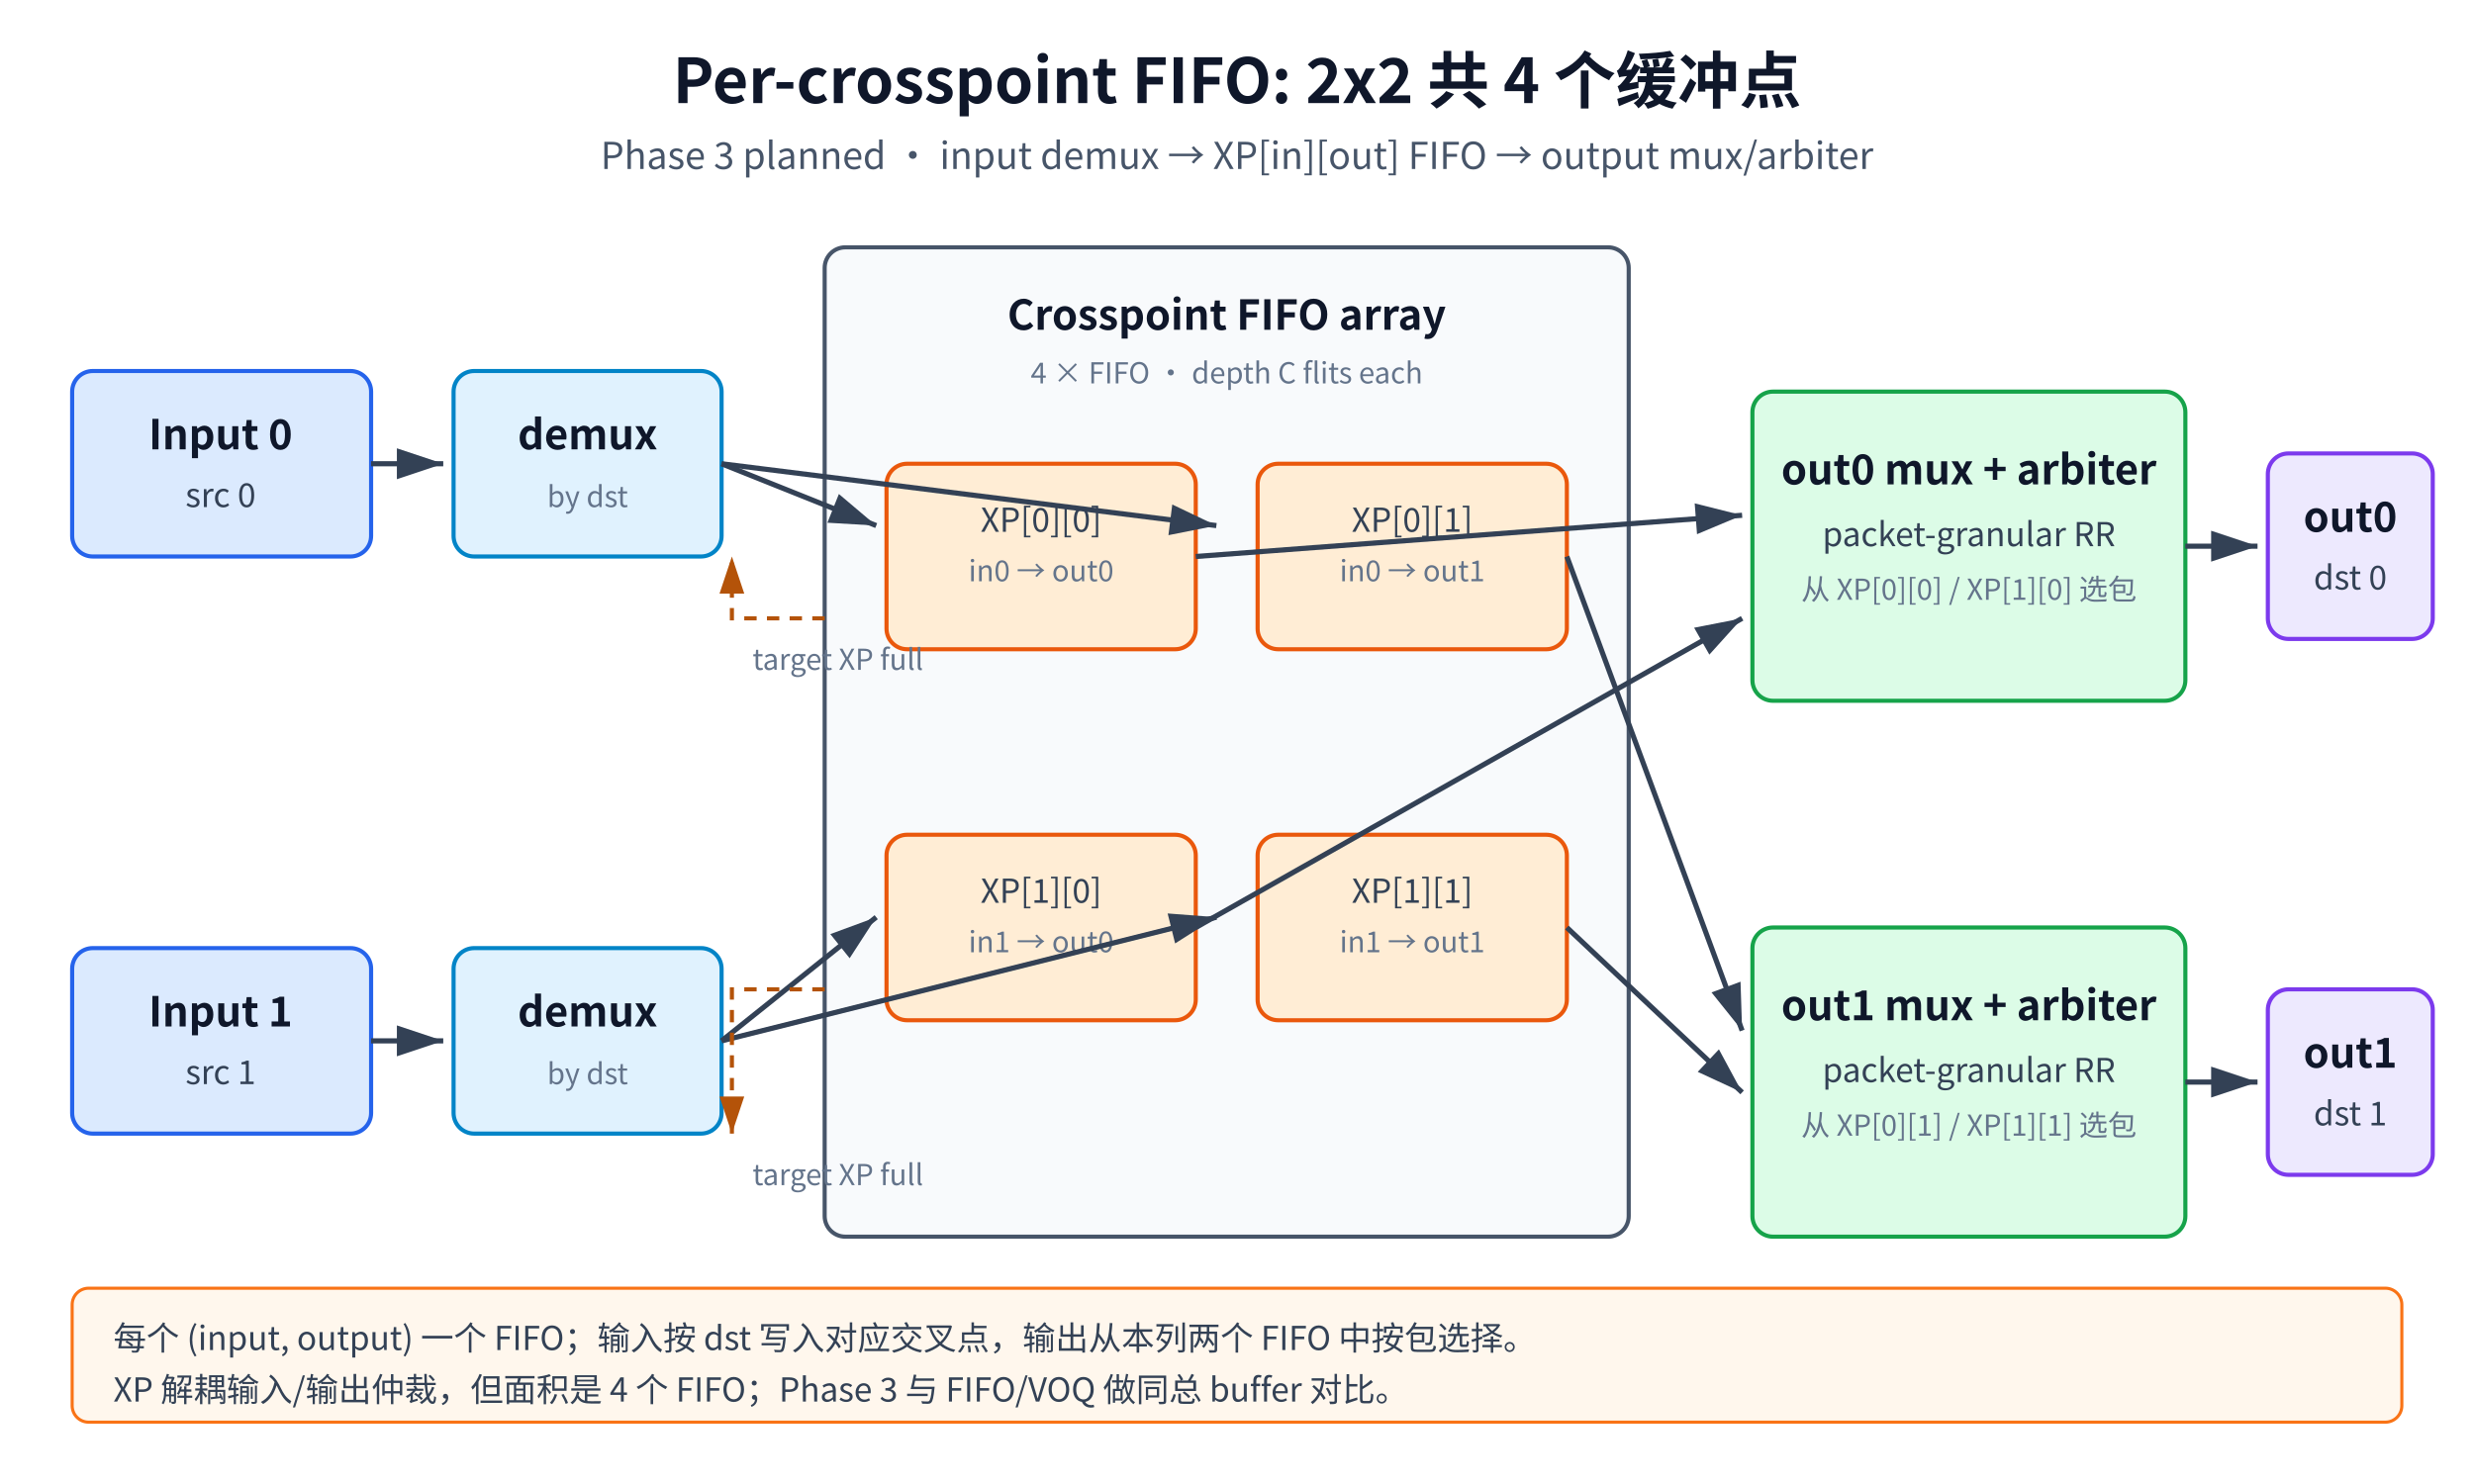
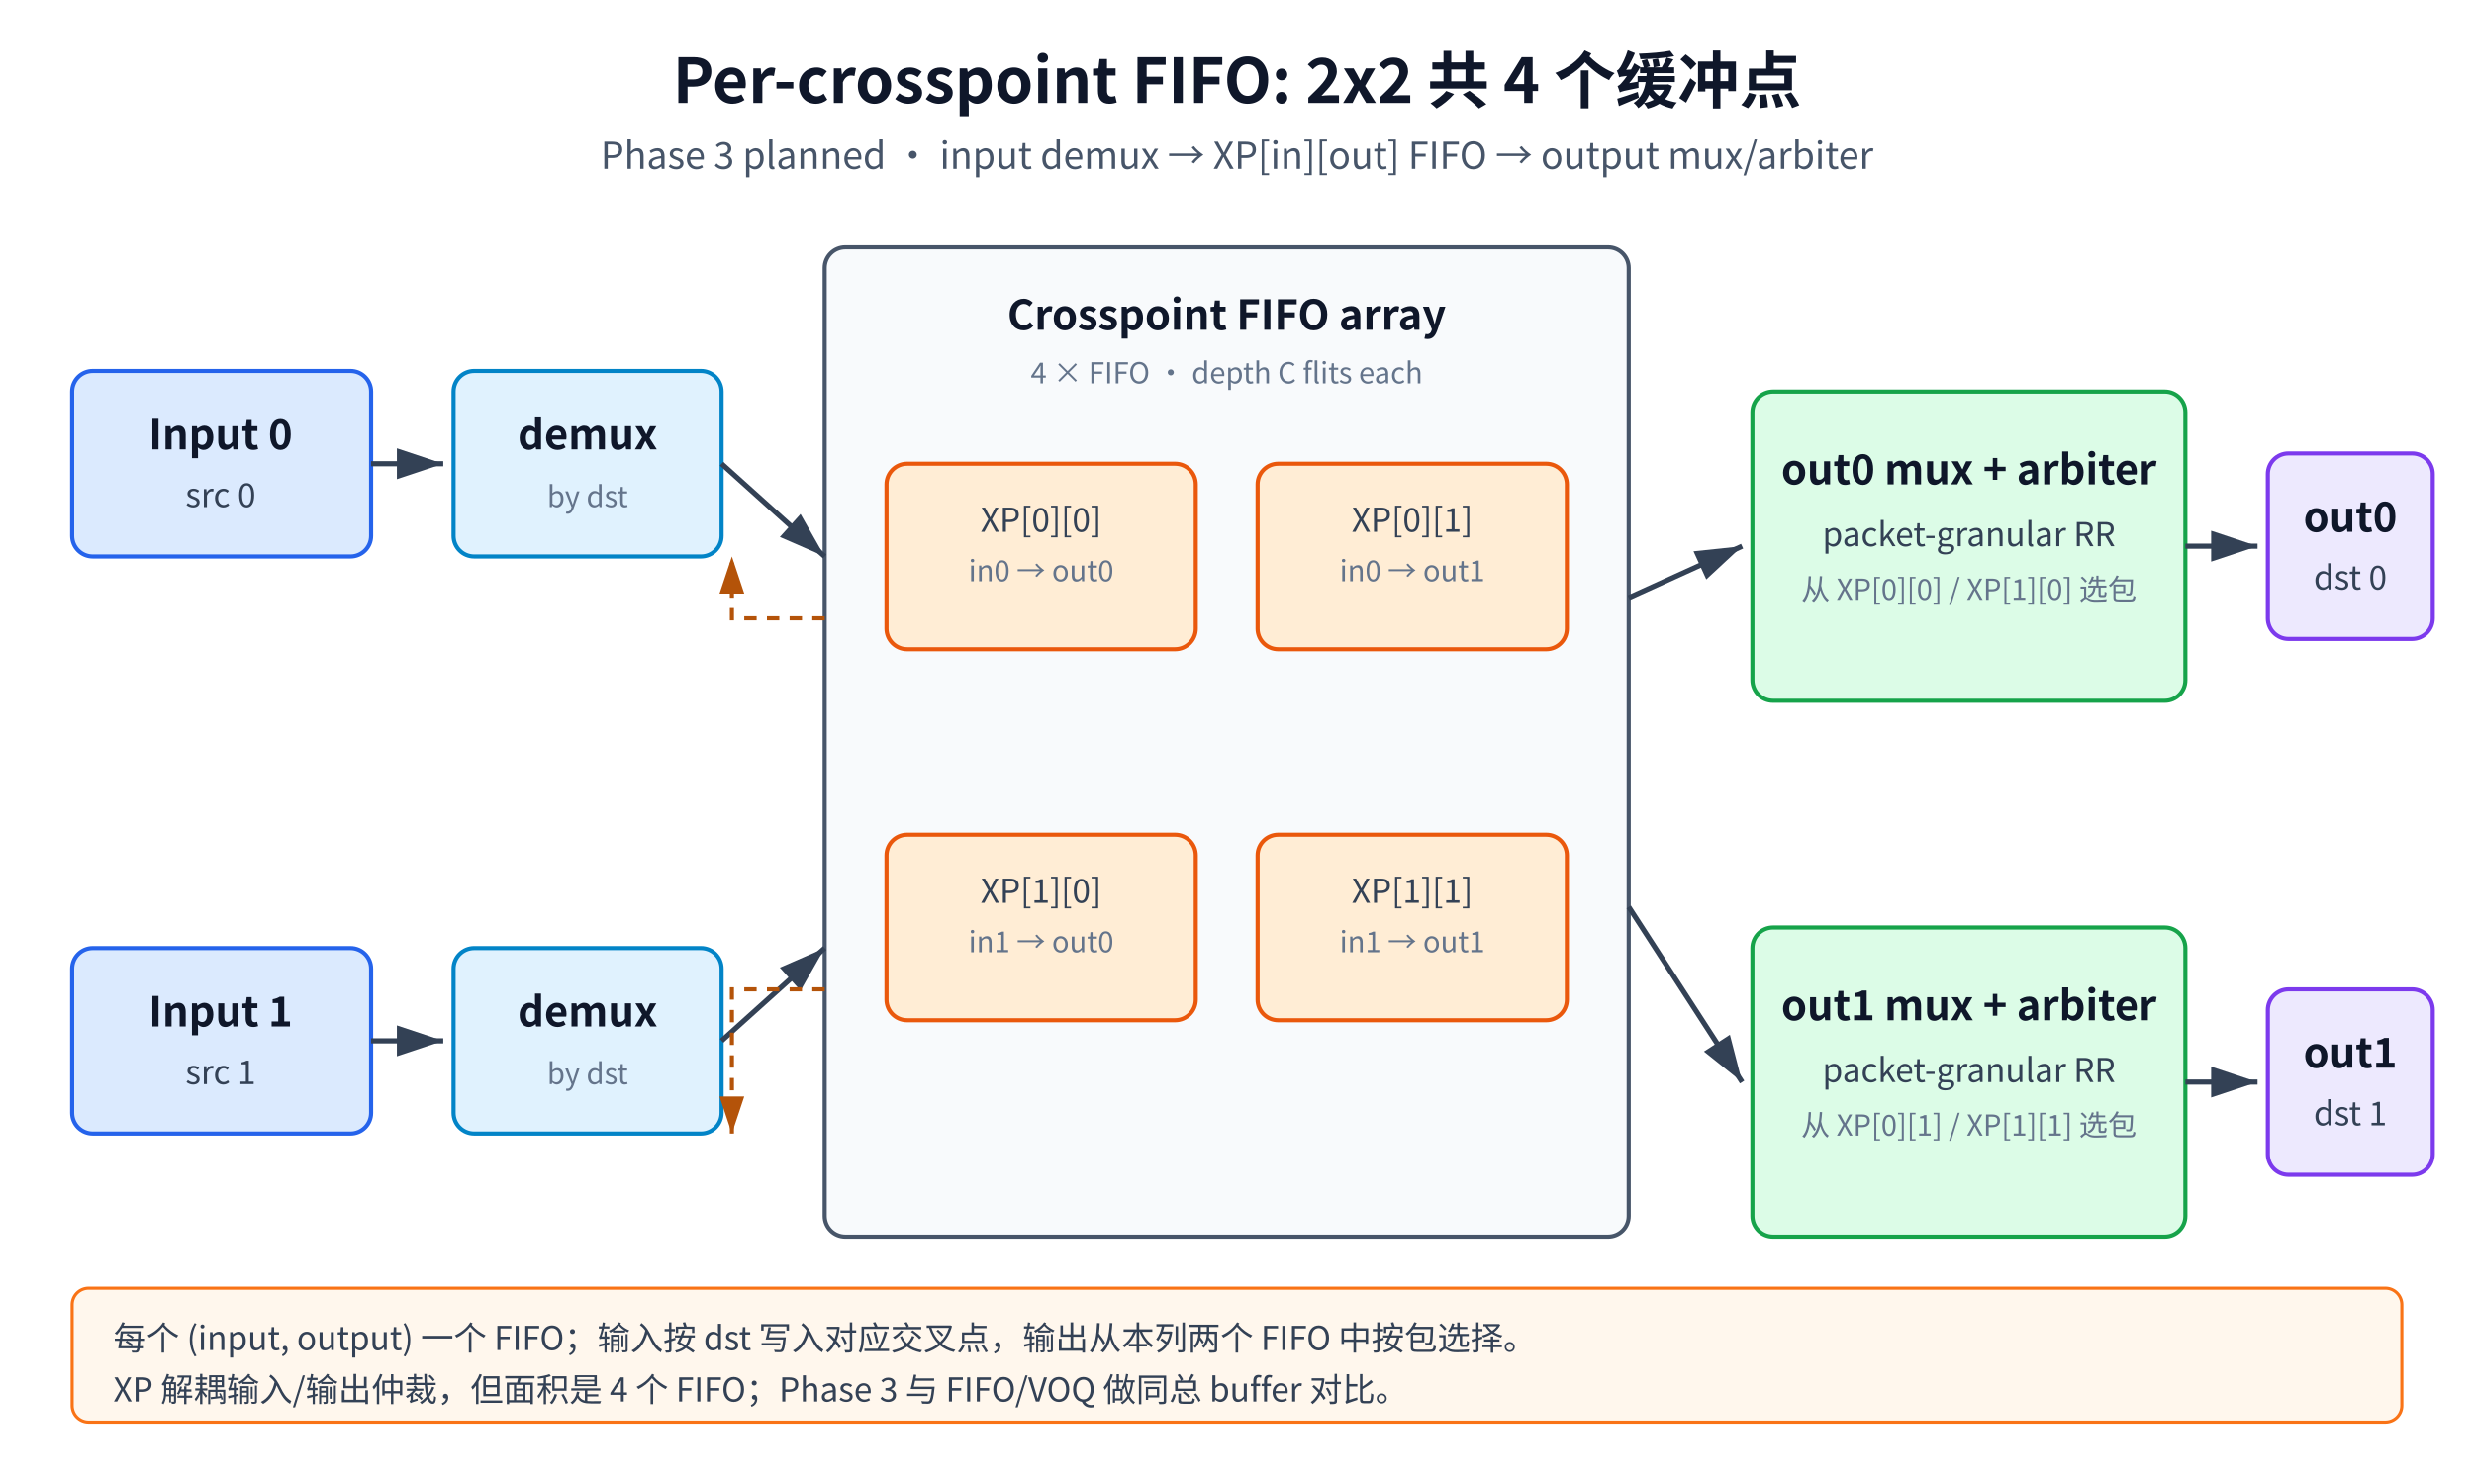
<svg xmlns="http://www.w3.org/2000/svg" width="1200" height="720" viewBox="0 0 1200 720">
  <defs>
    <marker id="arrow" markerWidth="10" markerHeight="10" refX="9" refY="3" orient="auto" markerUnits="strokeWidth">
      <path d="M0,0 L0,6 L9,3 z" fill="#334155" />
    </marker>
    <marker id="arrow-back" markerWidth="10" markerHeight="10" refX="9" refY="3" orient="auto" markerUnits="strokeWidth">
      <path d="M0,0 L0,6 L9,3 z" fill="#b45309" />
    </marker>
  </defs>
  <style>
    .title { font: 700 30px 'Noto Sans CJK SC','Noto Sans CJK JP',sans-serif; fill: #0f172a; }
    .sub { font: 18px 'Noto Sans CJK SC','Noto Sans CJK JP',sans-serif; fill: #475569; }
    .box { stroke-width: 2; rx: 10; }
    .in { fill: #dbeafe; stroke: #2563eb; }
    .demux { fill: #e0f2fe; stroke: #0284c7; }
    .bank { fill: #f8fafc; stroke: #475569; }
    .q { fill: #ffedd5; stroke: #ea580c; }
    .arb { fill: #dcfce7; stroke: #16a34a; }
    .out { fill: #ede9fe; stroke: #7c3aed; }
    .label { font: 600 20px 'Noto Sans CJK SC','Noto Sans CJK JP',sans-serif; fill: #0f172a; }
    .small { font: 16px 'Noto Sans CJK SC','Noto Sans CJK JP',sans-serif; fill: #334155; }
    .tiny { font: 14px 'Noto Sans CJK SC','Noto Sans CJK JP',sans-serif; fill: #64748b; }
    .arrow { stroke: #334155; stroke-width: 2.5; fill: none; marker-end: url(#arrow); }
    .back { stroke: #b45309; stroke-width: 2; stroke-dasharray: 6 5; fill: none; marker-end: url(#arrow-back); }
    .note { fill: #fff7ed; stroke: #f97316; stroke-width: 1.5; rx: 8; }
  </style>
  <rect width="1200" height="720" fill="#ffffff" />
  <text x="600" y="50" text-anchor="middle" class="title">Per-crosspoint FIFO: 2x2 共 4 个缓冲点</text>
  <text x="600" y="82" text-anchor="middle" class="sub">Phase 3 planned · input demux → XP[in][out] FIFO → output mux/arbiter</text>
  <rect class="box in" x="35" y="180" width="145" height="90" />
  <text x="107" y="218" text-anchor="middle" class="label">Input 0</text>
  <text x="107" y="246" text-anchor="middle" class="small">src 0</text>
  <rect class="box in" x="35" y="460" width="145" height="90" />
  <text x="107" y="498" text-anchor="middle" class="label">Input 1</text>
  <text x="107" y="526" text-anchor="middle" class="small">src 1</text>
  <rect class="box demux" x="220" y="180" width="130" height="90" />
  <text x="285" y="218" text-anchor="middle" class="label">demux</text>
  <text x="285" y="246" text-anchor="middle" class="tiny">by dst</text>
  <rect class="box demux" x="220" y="460" width="130" height="90" />
  <text x="285" y="498" text-anchor="middle" class="label">demux</text>
  <text x="285" y="526" text-anchor="middle" class="tiny">by dst</text>
  <rect class="box bank" x="400" y="120" width="390" height="480" />
  <text x="595" y="160" text-anchor="middle" class="label">Crosspoint FIFO array</text>
  <text x="595" y="186" text-anchor="middle" class="tiny">4 × FIFO · depth C flits each</text>
  <rect class="box q" x="430" y="225" width="150" height="90" />
  <text x="505" y="258" text-anchor="middle" class="small">XP[0][0]</text>
  <text x="505" y="282" text-anchor="middle" class="tiny">in0 → out0</text>
  <rect class="box q" x="610" y="225" width="150" height="90" />
  <text x="685" y="258" text-anchor="middle" class="small">XP[0][1]</text>
  <text x="685" y="282" text-anchor="middle" class="tiny">in0 → out1</text>
  <rect class="box q" x="430" y="405" width="150" height="90" />
  <text x="505" y="438" text-anchor="middle" class="small">XP[1][0]</text>
  <text x="505" y="462" text-anchor="middle" class="tiny">in1 → out0</text>
  <rect class="box q" x="610" y="405" width="150" height="90" />
  <text x="685" y="438" text-anchor="middle" class="small">XP[1][1]</text>
  <text x="685" y="462" text-anchor="middle" class="tiny">in1 → out1</text>
  <rect class="box arb" x="850" y="190" width="210" height="150" />
  <text x="955" y="235" text-anchor="middle" class="label">out0 mux + arbiter</text>
  <text x="955" y="265" text-anchor="middle" class="small">packet-granular RR</text>
  <text x="955" y="291" text-anchor="middle" class="tiny">从 XP[0][0] / XP[1][0] 选包</text>
  <rect class="box arb" x="850" y="450" width="210" height="150" />
  <text x="955" y="495" text-anchor="middle" class="label">out1 mux + arbiter</text>
  <text x="955" y="525" text-anchor="middle" class="small">packet-granular RR</text>
  <text x="955" y="551" text-anchor="middle" class="tiny">从 XP[0][1] / XP[1][1] 选包</text>
  <rect class="box out" x="1100" y="220" width="80" height="90" />
  <text x="1140" y="258" text-anchor="middle" class="label">out0</text>
  <text x="1140" y="286" text-anchor="middle" class="small">dst 0</text>
  <rect class="box out" x="1100" y="480" width="80" height="90" />
  <text x="1140" y="518" text-anchor="middle" class="label">out1</text>
  <text x="1140" y="546" text-anchor="middle" class="small">dst 1</text>
  <line class="arrow" x1="180" y1="225" x2="215" y2="225" />
  <line class="arrow" x1="180" y1="505" x2="215" y2="505" />
-   <line class="arrow" x1="350" y1="225" x2="425" y2="255" />
-   <line class="arrow" x1="350" y1="225" x2="590" y2="255" />
-   <line class="arrow" x1="350" y1="505" x2="425" y2="445" />
-   <line class="arrow" x1="350" y1="505" x2="590" y2="445" />
-   <line class="arrow" x1="580" y1="270" x2="845" y2="250" />
-   <line class="arrow" x1="580" y1="450" x2="845" y2="300" />
-   <line class="arrow" x1="760" y1="270" x2="845" y2="500" />
-   <line class="arrow" x1="760" y1="450" x2="845" y2="530" />
+   <path class="arrow" d="M350 225 L400 270" />
+   <path class="arrow" d="M350 505 L400 460" />
+   <path class="arrow" d="M790 290 L845 265" />
+   <path class="arrow" d="M790 440 L845 525" />
  <line class="arrow" x1="1060" y1="265" x2="1095" y2="265" />
  <line class="arrow" x1="1060" y1="525" x2="1095" y2="525" />
  <path class="back" d="M400 300 L355 300 L355 270" />
  <path class="back" d="M400 480 L355 480 L355 550" />
-   <text x="365" y="325" class="tiny">target XP full</text>
-   <text x="365" y="575" class="tiny">target XP full</text>
  <rect class="note" x="35" y="625" width="1130" height="65" />
  <text x="55" y="655" class="small">每个 (input, output) 一个 FIFO；输入按 dst 写入对应交叉点，输出从本列两个 FIFO 中按包选择。</text>
  <text x="55" y="680" class="small">XP 解耦输入/输出仲裁，但面积是 4 个 FIFO；Phase 3 与 FIFO/VOQ 做同总 buffer 对比。</text>
</svg>
